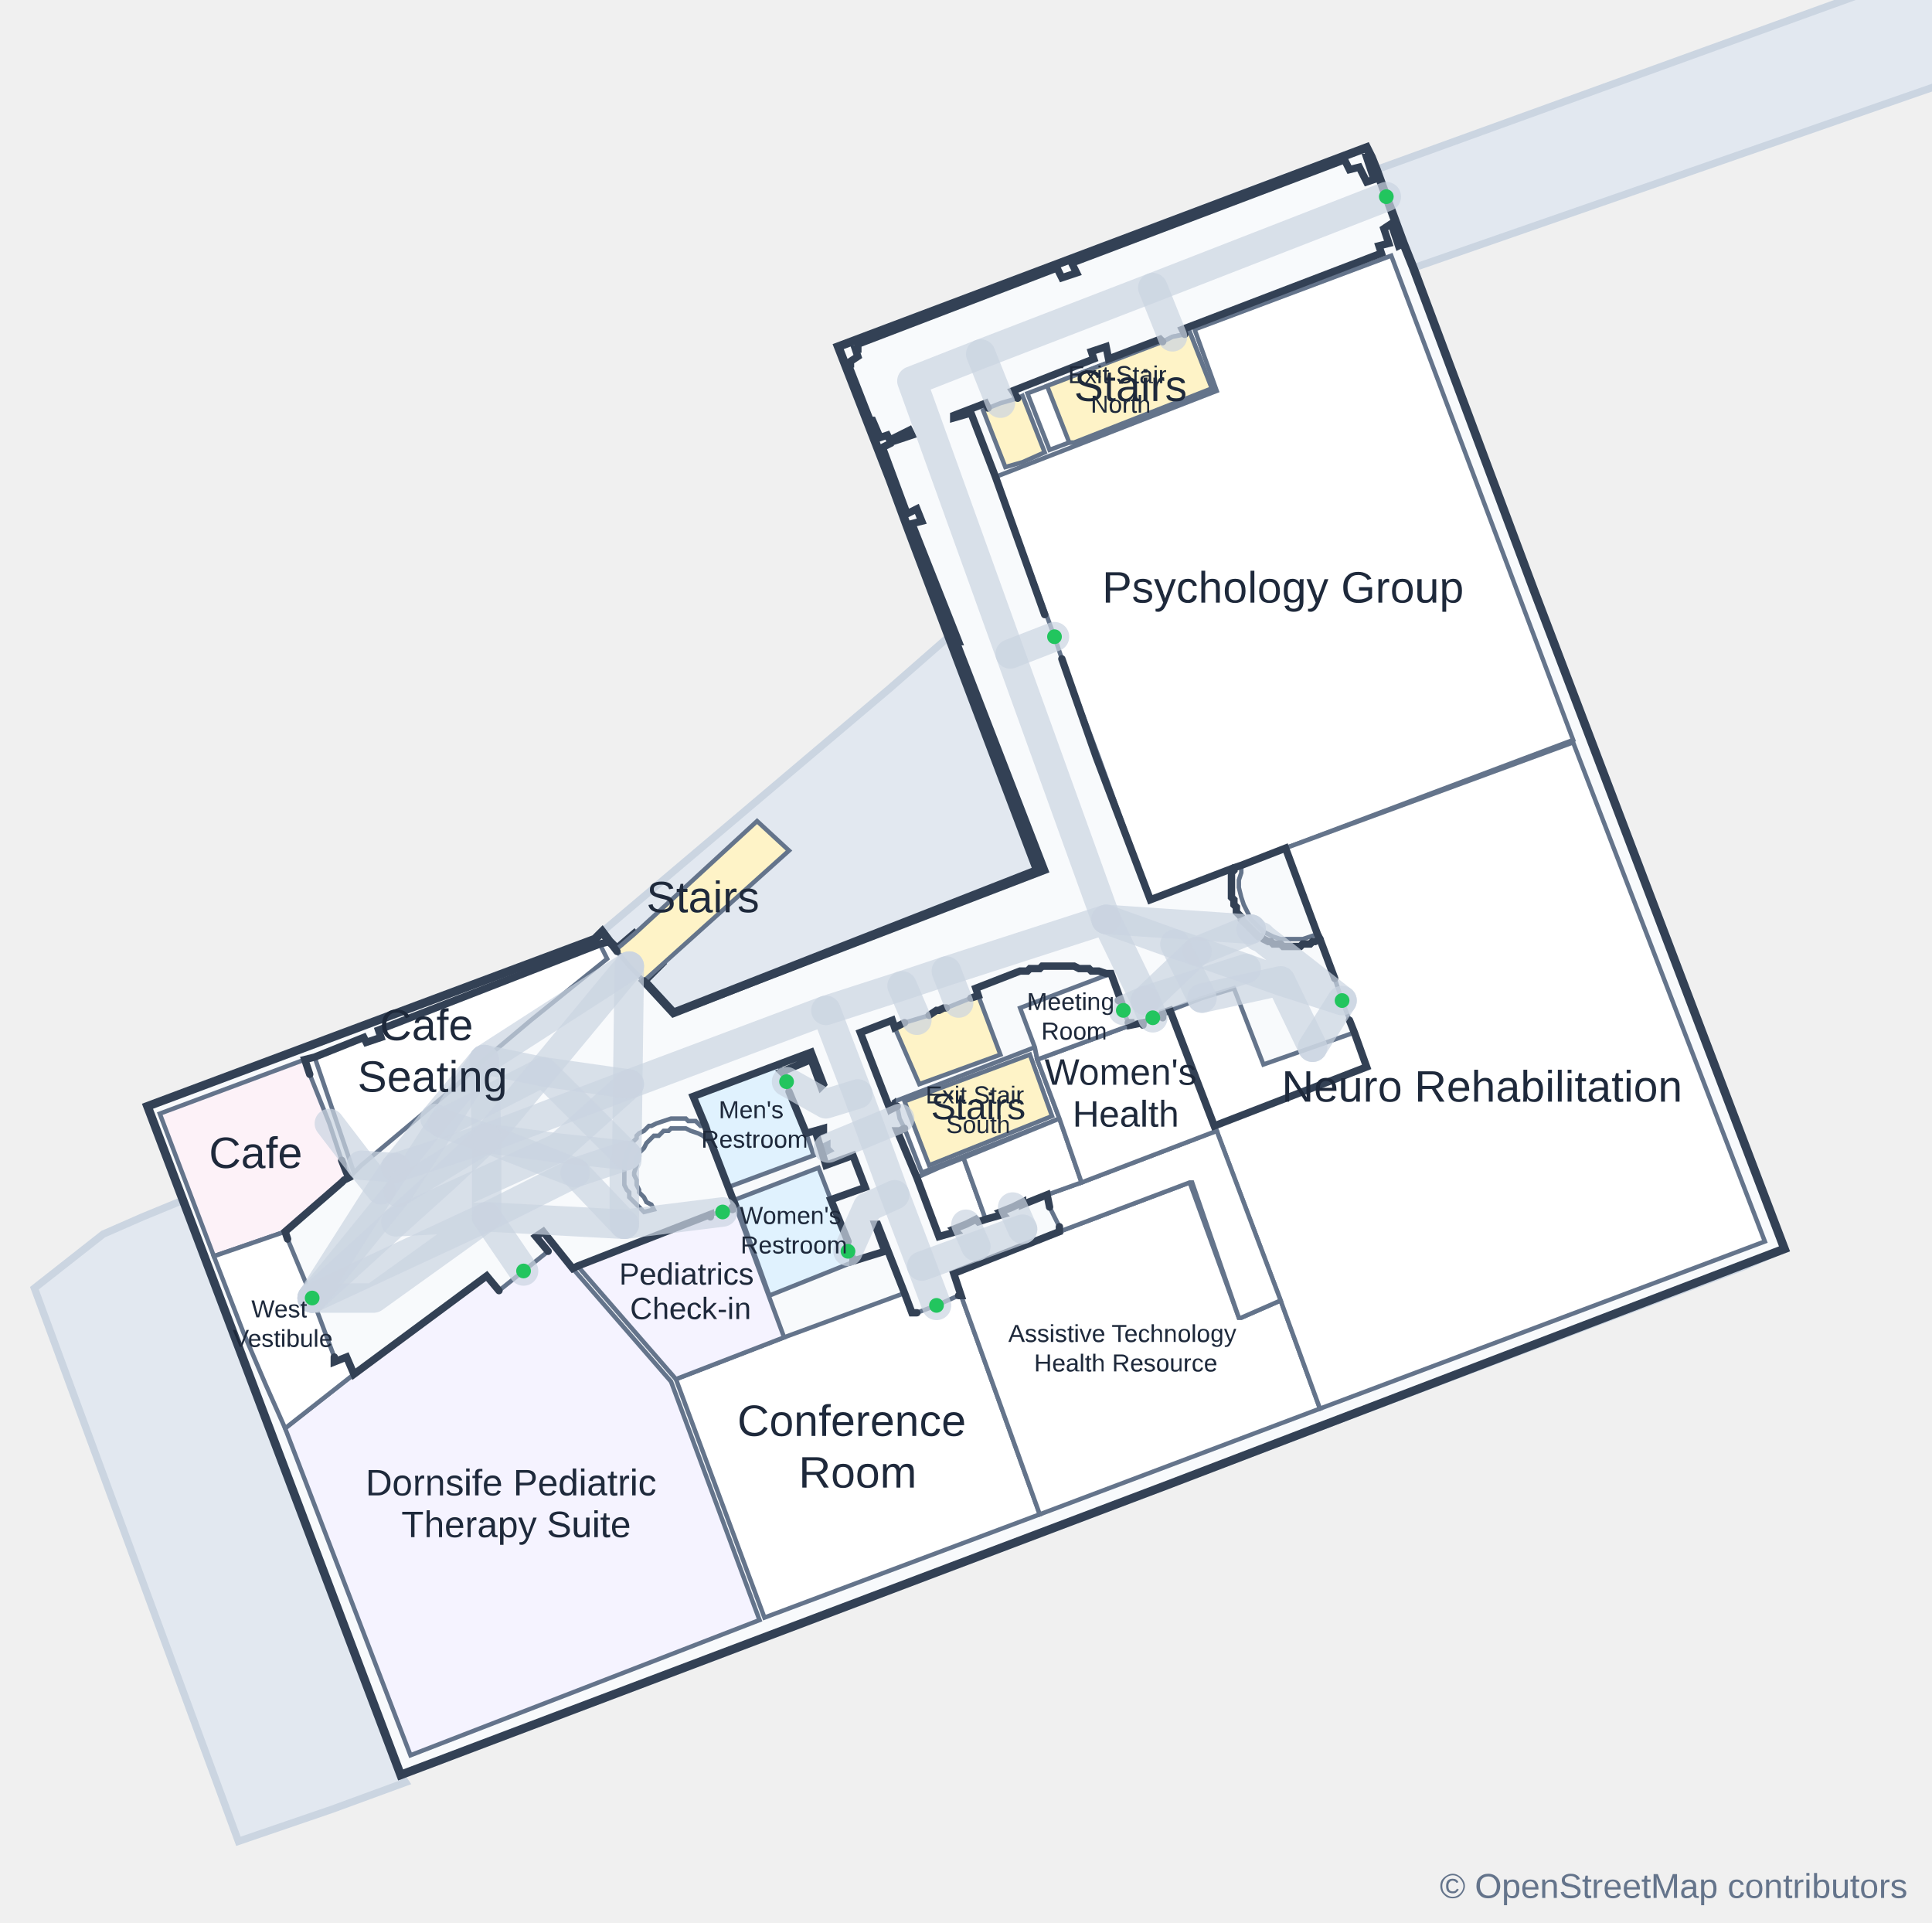
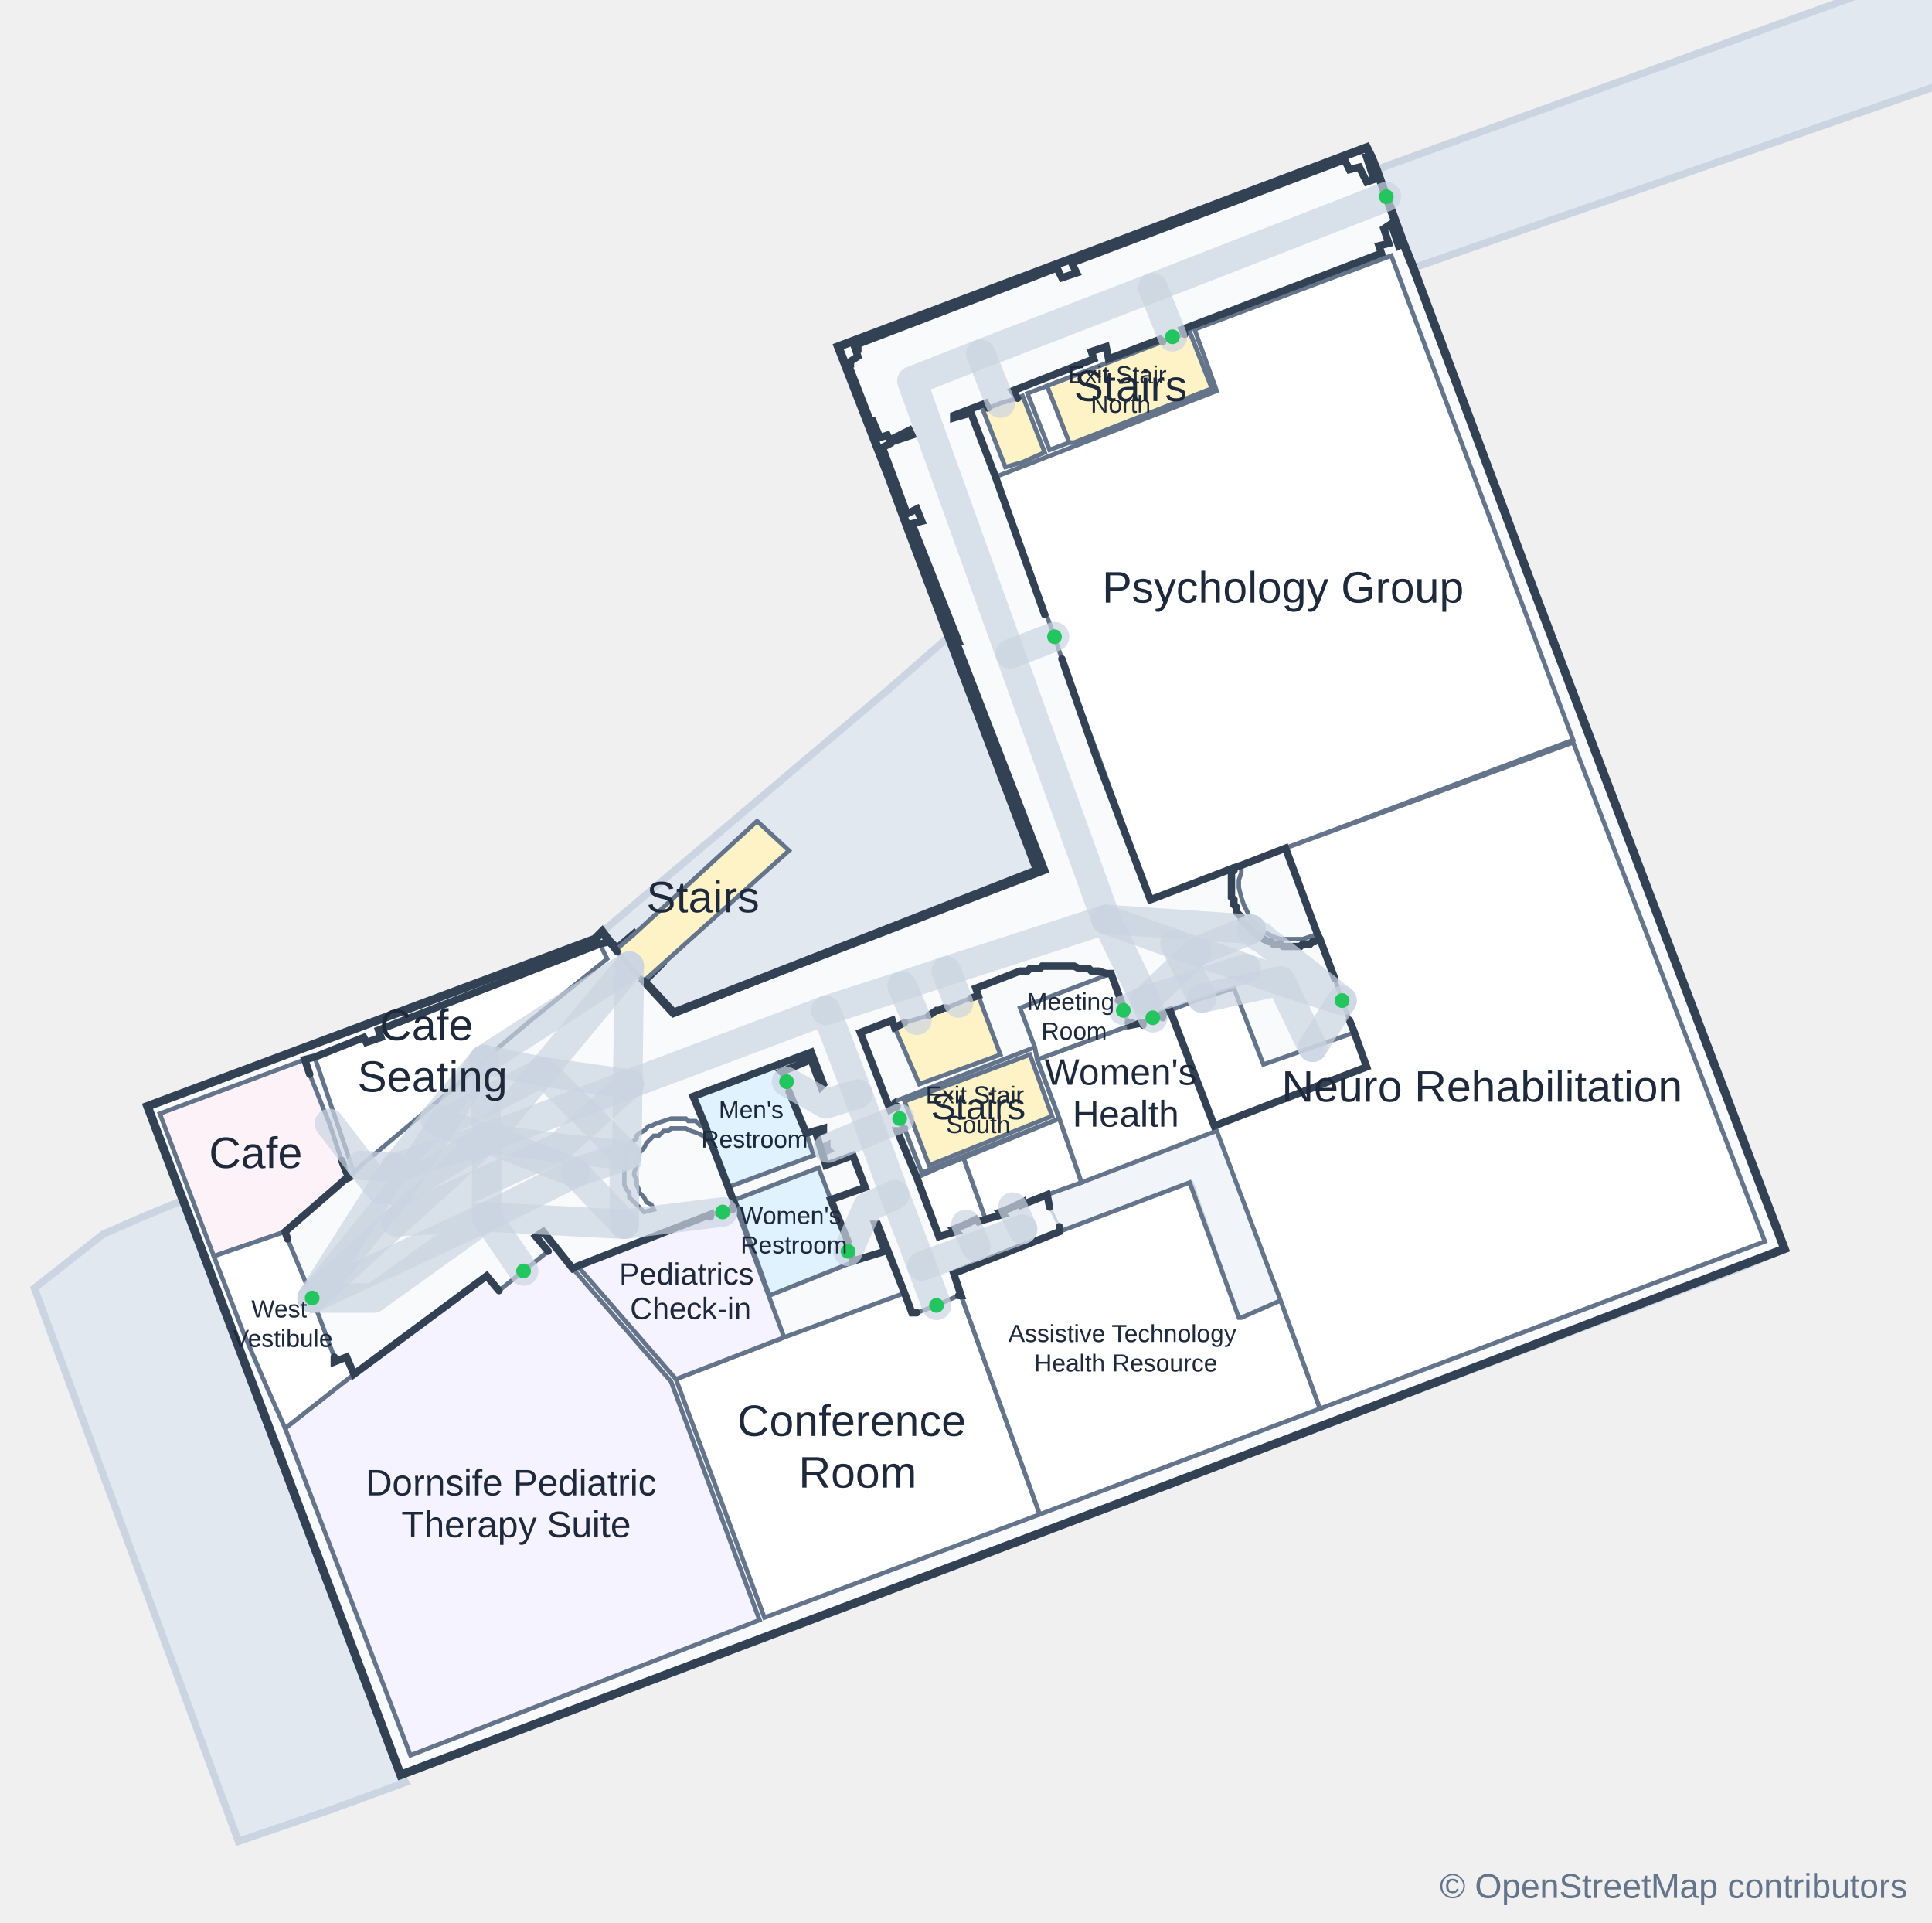
<svg xmlns="http://www.w3.org/2000/svg" viewBox="0 0 78.6 78.2" font-family="Arial, Helvetica, sans-serif">
  <path d="M56 6.9L79.2 -1.5L80.8 2.8L57.5 10.9L56 6.9Z" fill="#e2e8f0" stroke="#cbd5e1" stroke-width="0.3" fill-rule="evenodd" />
  <path d="M7.5 48.8L5.8 49.5L4.2 50.2L1.4 52.4L9.7 74.9L13.5 73.6L16.5 72.5L16.3 72.2L7.5 48.8Z" fill="#e2e8f0" stroke="#cbd5e1" stroke-width="0.3" fill-rule="evenodd" />
  <path d="M6 45L11.9 42.8L24.2 38.2L24.5 37.9L31 32.4L36.2 28L38.6 25.9L36.9 21.4L36.2 19.5L35.5 17.7L34.1 14.1L35.1 13.8L35.8 13.5L36.8 13.1L43.9 10.4L44.6 10.2L47.9 8.9L50.2 8L55.6 6L55.8 6.4L56 6.9L56.4 8L56.9 9.4L57.1 9.9L57.5 10.9L62.4 24L65.7 32.6L72.6 50.8L72.6 50.8L71 51.5L47.5 60.4L45.2 61.2L35.7 64.8L22.5 69.8L16.3 72.2L6 45Z" fill="#e2e8f0" stroke="#cbd5e1" stroke-width="0.3" fill-rule="evenodd" />
  <path d="M6 45L16.3 72.2L47.5 60.4L72.6 50.8L62.4 24L57.5 10.9L57.1 9.9L56.4 8L56 6.9L55.8 6.4L55.6 6L34.1 14.1L36.2 19.5L36.9 21.4L38.6 25.9L42.2 35.4L27.4 41.2L26.2 39.9L26.2 39.9L26.9 39.2L25.8 38L25.1 38.6L24.8 38.3L24.5 37.9L24.2 38.2L6 45Z" fill="#f8fafc" stroke="#334155" stroke-width="0.35" fill-rule="evenodd" />
  <path d="M25.4 47.3L25.4 47.3L25.4 47.4L25.4 47.5L25.4 47.6L25.4 47.7L25.4 47.8L25.4 47.9L25.4 48.1L25.4 48.2L25.4 48.2L25.5 48.4L25.6 48.5L25.6 48.7L25.7 48.8L25.8 48.9L25.9 49L26 49.1L26.2 49.3L26.6 49.2L26.5 49L26.3 48.9L26.2 48.7L26 48.5L26 48.4L25.9 48.2L25.9 48.1L25.9 48L25.8 47.8L25.8 47.7L25.9 47.4L25.9 47.3L25.9 47.1L26 46.9L26.2 46.7L26.3 46.5L26.5 46.3L26.6 46.2L26.8 46.2L26.9 46.1L27 46L27.2 46L27.3 45.9L27.5 45.9L27.6 45.9L27.9 45.9L28.1 46L28.4 46.1L28.6 46.2L28.7 46.3L28.8 46.4L28.9 46.4L28.7 45.8L28.5 45.8L28.4 45.7L28.3 45.6L28.1 45.6L28 45.6L27.9 45.5L27.7 45.5L27.6 45.5L27.4 45.5L27.3 45.5L27 45.6L26.7 45.7L26.5 45.8L26.4 45.8L26.3 45.9L26.2 46L26 46.1L25.9 46.2L25.9 46.3L25.7 46.5L25.6 46.7L25.5 46.9L25.5 47L25.5 47L25.5 47.1L25.4 47.3Z" fill="#f8fafc" stroke="#cbd5e1" stroke-width="0.12" fill-rule="evenodd" />
+   <path d="M43.1 50.1L48.4 48.1L48.5 48.1L50.4 53.6L50.5 53.6L52.1 52.9L49.5 46L44 48.1L42.6 48.6L42.6 48.6L42.6 48.6L42.7 49.1L42.9 49.5L43.1 49.9L43.1 50.1L43.1 50.1Z" fill="#f1f5f9" stroke="#cbd5e1" stroke-width="0.12" fill-rule="evenodd" />
  <path d="M15.4 41.9L15.4 41.9L15.5 42.2L14.9 42.4L14.8 42.2L12.8 43L14.4 47.7L14.7 47.4L18.4 44.3L19.4 43.4L19.7 43.1L19.7 43.1L21.6 41.5L24.7 39L24.4 38.4L15.4 41.9L15.4 41.9Z" fill="#f8fafc" stroke="#cbd5e1" stroke-width="0.12" fill-rule="evenodd" />
  <path d="M33.6 46.9L33.8 46.8L33.7 46.7L33.7 46.5L33.5 46.6L33.6 46.9Z" fill="#f8fafc" stroke="#cbd5e1" stroke-width="0.12" fill-rule="evenodd" />
  <path d="M50.2 35.3L50.2 35.4L50.1 35.5L50.1 35.6L50.1 35.7L50.1 35.8L50.1 35.9L50.1 36.1L50.1 36.2L50.1 36.3L50.1 36.5L50.2 36.7L50.2 36.8L50.3 36.9L50.3 37L50.3 37L50.4 37.2L50.4 37.2L50.5 37.3L50.5 37.4L50.5 37.4L50.6 37.5L50.7 37.6L50.8 37.7L50.9 37.8L50.9 37.8L51 37.9L51 37.9L51.1 38L51.2 38.1L51.3 38.1L51.3 38.1L51.4 38.2L51.6 38.3L51.6 38.3L51.7 38.3L51.8 38.4L51.9 38.4L52 38.4L52.1 38.4L52.2 38.5L52.3 38.5L52.4 38.5L52.6 38.5L52.7 38.5L52.9 38.5L53 38.4L53.1 38.4L53.3 38.4L53.4 38.3L53.5 38.3L53.7 38.2L53.6 38L53.3 38.1L53 38.2L52.7 38.2L52.3 38.2L52.1 38.2L51.8 38.1L51.6 38L51.4 37.9L51.2 37.7L51.1 37.6L50.9 37.4L50.8 37.2L50.6 36.8L50.5 36.5L50.4 36.1L50.4 35.8L50.5 35.5L50.5 35.2L50.2 35.3Z" fill="#f8fafc" stroke="#cbd5e1" stroke-width="0.12" fill-rule="evenodd" />
  <path d="M47.6 41.1L49.4 45.8L49.4 45.8L55.6 43.4L55.6 43.4L55.1 42L53.4 42.6L51.4 43.3L50.2 40.2L48.9 40.6L47.6 41.1Z" fill="#f8fafc" stroke="#cbd5e1" stroke-width="0.12" fill-rule="evenodd" />
  <path d="M36.4 41.8L36.4 41.8L37.4 44.1L40.7 42.9L39.8 40.5L39.8 40.5L39.5 40.6L39.5 40.6L39 40.8L38.5 41L38.4 41L38.2 41.1L38.1 41.1L37.8 41.3L36.8 41.6L36.4 41.8Z" fill="#fef3c7" stroke="#64748b" stroke-width="0.18" fill-rule="evenodd" />
  <path d="M25.4 47.3L25.4 47.3L25.4 47.4L25.4 47.5L25.4 47.6L25.4 47.7L25.4 47.8L25.4 47.9L25.4 48.1L25.4 48.2L25.4 48.2L25.5 48.4L25.6 48.5L25.6 48.7L25.7 48.8L25.8 48.9L25.9 49L26 49.1L26.2 49.3L26.6 49.2L26.5 49L26.3 48.9L26.2 48.7L26 48.5L26 48.4L25.9 48.2L25.9 48.1L25.9 48L25.8 47.8L25.8 47.7L25.9 47.4L25.9 47.3L25.9 47.1L26 46.9L26.2 46.7L26.3 46.5L26.5 46.3L26.6 46.2L26.8 46.2L26.9 46.1L27 46L27.2 46L27.3 45.9L27.5 45.9L27.6 45.9L27.9 45.9L28.1 46L28.4 46.1L28.6 46.2L28.7 46.3L28.8 46.4L28.9 46.4L28.7 45.8L28.5 45.8L28.4 45.7L28.3 45.6L28.1 45.6L28 45.6L27.9 45.5L27.7 45.5L27.6 45.5L27.4 45.5L27.3 45.5L27 45.6L26.7 45.7L26.5 45.8L26.4 45.8L26.3 45.9L26.2 46L26 46.1L25.9 46.2L25.9 46.3L25.7 46.5L25.6 46.7L25.5 46.9L25.5 47L25.5 47L25.5 47.1L25.4 47.3Z" fill="#ffffff" stroke="#64748b" stroke-width="0.18" fill-rule="evenodd" />
  <path d="M25.1 38.7L25.1 38.6L25.8 38L30.8 33.4L32.1 34.6L26.2 39.9L25.6 39.3L25.1 38.7Z" fill="#fef3c7" stroke="#64748b" stroke-width="0.18" fill-rule="evenodd" />
  <path d="M40 16.7L40.9 19L41.6 18.8L42.5 18.4L41.6 16.1L41.4 16.2L40.7 16.4L40.2 16.6L40 16.7Z" fill="#fef3c7" stroke="#64748b" stroke-width="0.18" fill-rule="evenodd" />
  <path d="M41.8 16L42.7 18.3L43.5 18L43.7 18L49.3 15.8L48.4 13.5L48.4 13.5L48.2 13.6L47.7 13.7L47.3 13.9L42.6 15.7L41.8 16Z" fill="#ffffff" stroke="#64748b" stroke-width="0.18" fill-rule="evenodd" />
  <path d="M48.4 13.5L48.4 13.5L48.2 13.6L47.7 13.7L47.3 13.9L42.6 15.7L43.5 18L43.7 18L49.3 15.8L48.4 13.5Z" fill="#fef3c7" stroke="#64748b" stroke-width="0.18" fill-rule="evenodd" />
  <path d="M40.5 19.4L42.9 25.9L43.2 26.8L44.7 30.8L46.8 36.6L46.8 36.6L50.2 35.3L50.5 35.2L52.3 34.5L52.3 34.5L64 30.1L56.6 10.4L48.6 13.4L49.5 15.9L40.5 19.4Z" fill="#ffffff" stroke="#64748b" stroke-width="0.18" fill-rule="evenodd" />
  <path d="M11.6 58.1L11.6 58.1L16.7 71.4L30.9 65.9L27.3 56.2L23.3 51.6L23.3 51.6L22.1 50.1L22.1 50.1L21.8 50.3L22.3 50.9L21.3 51.7L20.3 52.5L19.8 51.9L14.4 55.9L11.6 58.1Z" fill="#f5f3ff" stroke="#64748b" stroke-width="0.18" fill-rule="evenodd" />
  <path d="M31.1 65.8L42.3 61.6L42.3 61.6L39.1 52.7L39 52.7L38.1 53.1L37.3 53.4L37.1 53.4L36.8 52.6L31.9 54.4L27.5 56.1L31.1 65.8Z" fill="#ffffff" stroke="#64748b" stroke-width="0.18" fill-rule="evenodd" />
  <path d="M36.4 44.8L36.5 45L36.6 45.5L36.8 45.9L37.5 47.7L43.1 45.5L42.2 43.1L42.1 42.6L36.4 44.8Z" fill="#ffffff" stroke="#64748b" stroke-width="0.18" fill-rule="evenodd" />
  <path d="M41.9 42.9L36.8 44.8L37.8 47.4L42.8 45.4L41.9 42.9Z" fill="#fef3c7" stroke="#64748b" stroke-width="0.18" fill-rule="evenodd" />
  <path d="M42.3 61.6L53.7 57.3L53.7 57.3L52.1 52.9L50.5 53.6L50.4 53.6L48.4 48.1L43.1 50.1L38.8 51.8L39.1 52.7L42.3 61.6Z" fill="#ffffff" stroke="#64748b" stroke-width="0.18" fill-rule="evenodd" />
  <path d="M23.5 51.5L27.5 56.1L31.9 54.4L29.9 49L29.8 49.1L29.4 49.3L28.9 49.4L23.5 51.5Z" fill="#f5f3ff" stroke="#64748b" stroke-width="0.18" fill-rule="evenodd" />
  <path d="M53.7 57.3L71.8 50.5L64 30.2L52.3 34.5L52.3 34.5L53.6 38L53.7 38.2L54.3 39.8L54.6 40.7L54.9 41.5L55.1 42L55.6 43.4L49.4 45.8L49.5 46L52.1 52.9L53.7 57.3Z" fill="#ffffff" stroke="#64748b" stroke-width="0.18" fill-rule="evenodd" />
-   <path d="M43.1 50.1L48.4 48.1L48.5 48.1L50.4 53.6L50.5 53.6L52.1 52.9L49.5 46L44 48.1L42.6 48.6L42.6 48.6L42.6 48.6L42.7 49.1L42.9 49.5L43.1 49.9L43.1 50.1L43.1 50.1Z" fill="#ffffff" stroke="#64748b" stroke-width="0.18" fill-rule="evenodd" />
  <path d="M28.2 44.6L29.6 48.3L33.1 47L32.8 46.1L31.8 43.6L31.7 43.3L28.2 44.6Z" fill="#e0f2fe" stroke="#64748b" stroke-width="0.18" fill-rule="evenodd" />
  <path d="M29.9 48.8L31.3 52.7L34.8 51.3L33.8 48.8L33.3 47.5L29.9 48.8Z" fill="#e0f2fe" stroke="#64748b" stroke-width="0.18" fill-rule="evenodd" />
  <path d="M15.4 41.9L15.4 41.9L15.5 42.2L14.9 42.4L14.8 42.2L12.8 43L14.4 47.7L14.7 47.4L18.4 44.3L19.4 43.4L19.7 43.1L19.7 43.1L21.6 41.5L24.7 39L24.4 38.4L15.4 41.9L15.4 41.9Z" fill="#ffffff" stroke="#64748b" stroke-width="0.18" fill-rule="evenodd" />
  <path d="M37.3 47.9L38.2 50.3L38.9 50.1L38.8 50L39.3 49.8L39.7 49.6L39.8 49.7L40.1 49.6L39.2 47.1L39.2 47.1L39.2 47.1L38.2 47.5L37.3 47.9Z" fill="#ffffff" stroke="#64748b" stroke-width="0.18" fill-rule="evenodd" />
  <path d="M40.1 49.6L40.8 49.4L40.7 49.3L41.2 49.1L41.6 48.9L41.6 49L42.6 48.6L42.6 48.6L44 48.1L43.1 45.5L39.2 47.1L39.2 47.1L40.1 49.6Z" fill="#ffffff" stroke="#64748b" stroke-width="0.18" fill-rule="evenodd" />
  <path d="M6.5 45.3L8.7 51.1L11.6 50.1L11.6 50.1L13.9 48.1L14 48L14.2 47.9L14.1 47.7L13.9 47.2L13.4 45.7L12.6 43.7L12.4 43.1L6.5 45.3Z" fill="#fdf2f8" stroke="#64748b" stroke-width="0.18" fill-rule="evenodd" />
  <path d="M44 48.1L49.5 46L49.4 45.8L49.4 45.8L49.4 45.8L47.6 41.1L47.3 41.2L46.9 41.4L46.5 41.6L46 41.7L42.2 43.1L43.1 45.5L44 48.1Z" fill="#ffffff" stroke="#64748b" stroke-width="0.18" fill-rule="evenodd" />
  <path d="M11.7 50.4L11.6 50.1L11.6 50.1L8.7 51.1L9.9 54.2L10.8 56.3L11.6 58.1L11.6 58.1L14.4 55.9L14.1 55.2L13.6 55.4L13.6 55.2L12.7 52.8L12.7 52.8L11.7 50.4L11.7 50.4Z" fill="#ffffff" stroke="#64748b" stroke-width="0.18" fill-rule="evenodd" />
  <path d="M42.2 43.1L46 41.7L46 41.6L45.9 41.6L45.7 41.1L45.7 41.1L45.5 40.7L45.6 40.7L45.2 39.6L41.5 41L42.1 42.6L42.2 43.1Z" fill="#ffffff" stroke="#64748b" stroke-width="0.18" fill-rule="evenodd" />
  <path d="M33.6 46.9L33.8 46.8L33.7 46.7L33.7 46.5L33.5 46.6L33.6 46.9Z" fill="#ffffff" stroke="#64748b" stroke-width="0.18" fill-rule="evenodd" />
  <path d="M50.2 35.3L50.2 35.4L50.1 35.5L50.1 35.6L50.1 35.7L50.1 35.8L50.1 35.9L50.1 36.1L50.1 36.2L50.1 36.3L50.1 36.5L50.2 36.7L50.2 36.8L50.3 36.9L50.3 37L50.3 37L50.4 37.2L50.4 37.2L50.5 37.3L50.5 37.4L50.5 37.4L50.6 37.5L50.7 37.6L50.8 37.7L50.9 37.8L50.9 37.8L51 37.9L51 37.9L51.1 38L51.2 38.1L51.3 38.1L51.3 38.1L51.4 38.2L51.6 38.3L51.6 38.3L51.7 38.3L51.8 38.4L51.9 38.4L52 38.4L52.1 38.4L52.2 38.5L52.3 38.5L52.4 38.5L52.6 38.5L52.7 38.5L52.9 38.5L53 38.4L53.1 38.4L53.3 38.4L53.4 38.3L53.5 38.3L53.7 38.2L53.6 38L53.3 38.1L53 38.2L52.7 38.2L52.3 38.2L52.1 38.2L51.8 38.1L51.6 38L51.4 37.9L51.2 37.7L51.1 37.6L50.9 37.4L50.8 37.2L50.6 36.8L50.5 36.5L50.4 36.1L50.4 35.8L50.5 35.5L50.5 35.2L50.2 35.3Z" fill="#ffffff" stroke="#64748b" stroke-width="0.18" fill-rule="evenodd" />
  <path d="M47.6 41.1L49.4 45.8L49.4 45.8L55.6 43.4L55.6 43.4L55.1 42L53.4 42.6L51.4 43.3L50.2 40.2L48.9 40.6L47.6 41.1Z" fill="#ffffff" stroke="#64748b" stroke-width="0.18" fill-rule="evenodd" />
  <polyline points="13.6,55.2 13.6,55.4 14.1,55.2 14.4,55.9 14.4,55.9 19.8,51.9 19.8,51.9 19.8,51.9 20.3,52.5" fill="none" stroke="#334155" stroke-width="0.3" stroke-linecap="round" />
  <polyline points="22.3,50.9 21.8,50.3 21.8,50.3 21.8,50.3 22.1,50.1 23.3,51.6 23.3,51.6 23.5,51.5 28.9,49.4 28.9,49.5" fill="none" stroke="#334155" stroke-width="0.3" stroke-linecap="round" />
  <polyline points="29.8,49.2 29.8,49.1 29.9,49 28.9,46.4 28.7,45.8 28.2,44.6 33,42.8 33.5,44.1 33.4,44.2 33,43.1 31.8,43.6 31.9,43.7" fill="none" stroke="#334155" stroke-width="0.3" stroke-linecap="round" />
  <polyline points="32.1,44.4 32.8,46.1 33.5,45.9 33.5,46 33.2,46.1 33.6,47.4 34.7,47 35.2,48.3 33.8,48.8 34.5,50.5" fill="none" stroke="#334155" stroke-width="0.3" stroke-linecap="round" />
  <polyline points="34.7,51.2 34.7,51.3 36,50.9 35.6,49.8 35.7,49.8 36.8,52.6 37.1,53.4 37.1,53.4 37.1,53.4 37.3,53.4" fill="none" stroke="#334155" stroke-width="0.3" stroke-linecap="round" />
  <polyline points="39,52.7 39.1,52.7 38.8,51.8 43.1,50.1 43.1,49.9" fill="none" stroke="#334155" stroke-width="0.3" stroke-linecap="round" />
  <polyline points="42.7,49.1 42.6,48.6 42.6,48.6 41.6,49 41.6,48.9 41.2,49.1 40.7,49.3 40.8,49.4 40.1,49.6 39.8,49.7 39.7,49.6 39.3,49.8 38.8,50 38.9,50.1 38.2,50.3 38.2,50.3 37.3,47.9 36.5,46 36.6,46 36.6,46 36.8,45.9" fill="none" stroke="#334155" stroke-width="0.3" stroke-linecap="round" />
  <polyline points="36.5,45 36.3,45.1 36.3,45 36.2,45.1 35,42 36.3,41.5 36.4,41.8 36.4,41.8 36.8,41.6" fill="none" stroke="#334155" stroke-width="0.3" stroke-linecap="round" />
  <polyline points="37.8,41.3 38.1,41.1 38.2,41.1 38.4,41 38.5,41" fill="none" stroke="#334155" stroke-width="0.3" stroke-linecap="round" />
  <polyline points="39.5,40.6 39.8,40.5 39.7,40.2 41.5,39.5 41.7,39.5 41.8,39.5 41.9,39.4 42,39.4 42.1,39.4 42.3,39.4 42.4,39.3 42.6,39.3 42.8,39.3 42.9,39.3 43.1,39.3 43.3,39.3 43.5,39.3 43.7,39.3 43.9,39.4 44.1,39.4 44.3,39.4 44.4,39.5 44.6,39.5 44.7,39.5 45,39.6 45.1,39.6 45.2,39.6 45.6,40.7 45.5,40.7" fill="none" stroke="#334155" stroke-width="0.3" stroke-linecap="round" />
  <polyline points="11.7,50.4 11.7,50.4 11.6,50.1 11.6,50.1 11.6,50.1 13.9,48.1 14,48 14.2,47.9 14.1,47.7 13.9,47.2" fill="none" stroke="#334155" stroke-width="0.3" stroke-linecap="round" />
  <polyline points="26.2,39.9 27.4,41.2 27.4,41.2 42.5,35.4 38.9,26.1 39,26.1 37.1,21.3 37.5,21.2 37.3,20.7 36.9,20.9 35.9,18.2 36.3,18 36.2,18 37.1,17.7 37,17.5 36.2,17.9 36.1,17.7 35.8,17.8 35.5,17.1 35.4,17.1 34.5,14.8 34.6,14.8 34.6,14.7 34.9,14.5 34.8,14.2 34.9,14.2 34.9,14 43,10.9 43.2,11.3 43.8,11.1 43.6,10.7 54.7,6.5 54.9,6.9 55.3,6.8 55.6,7.4 55.9,7.3 55.6,6.4 55.8,6.4" fill="none" stroke="#334155" stroke-width="0.3" stroke-linecap="round" />
  <polyline points="45.9,41.6 46,41.6 46,41.7 46.5,41.6 46.5,41.7" fill="none" stroke="#334155" stroke-width="0.3" stroke-linecap="round" />
  <polyline points="47.3,41.4 47.3,41.2 47.6,41.1 49.4,45.8 49.4,45.8 55.6,43.4 55.6,43.4 55.1,42 54.9,41.5" fill="none" stroke="#334155" stroke-width="0.3" stroke-linecap="round" />
  <polyline points="54.3,39.8 53.7,38.2 53.6,38 52.3,34.5 52.3,34.5 50.5,35.2 50.2,35.3 46.8,36.6 44.6,30.8 43.2,26.8" fill="none" stroke="#334155" stroke-width="0.3" stroke-linecap="round" />
  <polyline points="50.2,35.3 50.2,35.4 50.1,35.5 50.1,35.6 50.1,35.7 50.1,35.8 50.1,35.9 50.1,36.1 50.1,36.2 50.1,36.3 50.1,36.5 50.2,36.6 50.2,36.7 50.2,36.8 50.3,36.9 50.3,37 50.3,37 50.3,37.1 50.4,37.2 50.4,37.2 50.5,37.3 50.5,37.4 50.6,37.5 50.7,37.6 50.8,37.7 50.9,37.8 50.9,37.8 51,37.9 51,37.9 51.1,38 51.2,38.1 51.3,38.1 51.3,38.1 51.4,38.2 51.6,38.3 51.6,38.3 51.7,38.3 51.8,38.4 52,38.4 52.1,38.4 52.2,38.5 52.3,38.5 52.4,38.5 52.6,38.5 52.7,38.5 52.9,38.5 53,38.4 53.1,38.4 53.3,38.4 53.4,38.3 53.5,38.3 53.7,38.2" fill="none" stroke="#334155" stroke-width="0.3" stroke-linecap="round" />
  <polyline points="42.5,25 40.5,19.4 39.5,16.8 38.8,17 38.8,16.9 40.1,16.4 40.2,16.6" fill="none" stroke="#334155" stroke-width="0.3" stroke-linecap="round" />
  <polyline points="41.4,16.2 41.2,15.9 44.5,14.6 44.4,14.3 45,14.1 45.1,14.6 47.2,13.8 47.3,13.9" fill="none" stroke="#334155" stroke-width="0.3" stroke-linecap="round" />
  <polyline points="48.2,13.6 48.1,13.4 56.2,10.3 56.1,10 56.5,9.9 56.3,9.3 56.6,9.1 56.9,10 57.1,9.9" fill="none" stroke="#334155" stroke-width="0.3" stroke-linecap="round" />
  <polyline points="12.6,43.7 12.4,43.1 12.8,43 14.8,42.2 14.9,42.4 15.5,42.2 15.4,41.9 15.4,41.9 15.4,41.9 24.4,38.4 24.8,38.3 25.1,38.7" fill="none" stroke="#334155" stroke-width="0.3" stroke-linecap="round" />
  <polyline points="12.7,52.8 12.7,52.8 19.8,49.5 23.4,47.7 23.4,47.7 25.5,47 25.5,47" fill="none" stroke="#cbd5e1" stroke-width="1.2" stroke-opacity="0.7" stroke-linecap="round" stroke-linejoin="round" />
  <polyline points="21.3,51.7 19.8,49.5" fill="none" stroke="#cbd5e1" stroke-width="1.2" stroke-opacity="0.7" stroke-linecap="round" stroke-linejoin="round" />
  <polyline points="15.5,48.4 14.7,47.4 13.4,45.7" fill="none" stroke="#cbd5e1" stroke-width="1.2" stroke-opacity="0.7" stroke-linecap="round" stroke-linejoin="round" />
  <polyline points="12.7,52.8 12.7,52.8 16.1,49.7 18.1,47.9 18.1,47.9 19.8,46.3" fill="none" stroke="#cbd5e1" stroke-width="1.2" stroke-opacity="0.7" stroke-linecap="round" stroke-linejoin="round" />
  <polyline points="19.8,46.3 19.8,46.3 25.6,44.1 33.6,41.1 34.9,44.5 36.4,48.6 37.5,51.5 38.1,53.1" fill="none" stroke="#cbd5e1" stroke-width="1.2" stroke-opacity="0.7" stroke-linecap="round" stroke-linejoin="round" />
  <polyline points="33.7,46.7 36.6,45.5" fill="none" stroke="#cbd5e1" stroke-width="1.2" stroke-opacity="0.7" stroke-linecap="round" stroke-linejoin="round" />
  <polyline points="34.9,44.5 33.6,44.9 32,44" fill="none" stroke="#cbd5e1" stroke-width="1.2" stroke-opacity="0.7" stroke-linecap="round" stroke-linejoin="round" />
  <polyline points="34.5,50.9 35.3,49.1 36.4,48.6" fill="none" stroke="#cbd5e1" stroke-width="1.2" stroke-opacity="0.7" stroke-linecap="round" stroke-linejoin="round" />
  <polyline points="37.5,51.5 39.7,50.7 41.6,50" fill="none" stroke="#cbd5e1" stroke-width="1.2" stroke-opacity="0.7" stroke-linecap="round" stroke-linejoin="round" />
  <polyline points="39.3,49.8 39.7,50.7" fill="none" stroke="#cbd5e1" stroke-width="1.2" stroke-opacity="0.7" stroke-linecap="round" stroke-linejoin="round" />
  <polyline points="41.2,49.1 41.6,50" fill="none" stroke="#cbd5e1" stroke-width="1.2" stroke-opacity="0.7" stroke-linecap="round" stroke-linejoin="round" />
  <polyline points="25.6,39.3 19.8,46.3 19.8,46.3" fill="none" stroke="#cbd5e1" stroke-width="1.2" stroke-opacity="0.7" stroke-linecap="round" stroke-linejoin="round" />
  <polyline points="25.6,39.3 25.5,47" fill="none" stroke="#cbd5e1" stroke-width="1.2" stroke-opacity="0.7" stroke-linecap="round" stroke-linejoin="round" />
  <polyline points="19.8,46.3 22.7,46.7 25.5,47" fill="none" stroke="#cbd5e1" stroke-width="1.2" stroke-opacity="0.7" stroke-linecap="round" stroke-linejoin="round" />
  <polyline points="23.4,47.7 25.4,49.8 29.4,49.3" fill="none" stroke="#cbd5e1" stroke-width="1.2" stroke-opacity="0.7" stroke-linecap="round" stroke-linejoin="round" />
  <polyline points="33.6,41.1 36.7,40.1 38.5,39.5 45,37.4 46.6,40.7 46.6,40.7 46.9,41.4" fill="none" stroke="#cbd5e1" stroke-width="1.2" stroke-opacity="0.7" stroke-linecap="round" stroke-linejoin="round" />
  <polyline points="45,37.4 47.8,38.4 48.7,38.7 50.9,37.8 50.9,37.8" fill="none" stroke="#cbd5e1" stroke-width="1.2" stroke-opacity="0.7" stroke-linecap="round" stroke-linejoin="round" />
  <polyline points="48.7,38.7 50.7,39.4 52.1,39.9 54.6,40.7 51.4,38.2 51.3,38.1 51.3,38.1 51.2,38.1 51.1,38 51,37.9 51,37.9 50.9,37.8" fill="none" stroke="#cbd5e1" stroke-width="1.2" stroke-opacity="0.7" stroke-linecap="round" stroke-linejoin="round" />
  <polyline points="45,37.4 41.1,26.6 37.1,15.5 39.9,14.4 46.9,11.7 56.4,8" fill="none" stroke="#cbd5e1" stroke-width="1.2" stroke-opacity="0.7" stroke-linecap="round" stroke-linejoin="round" />
  <polyline points="47.7,13.7 46.9,11.7" fill="none" stroke="#cbd5e1" stroke-width="1.2" stroke-opacity="0.7" stroke-linecap="round" stroke-linejoin="round" />
  <polyline points="40.7,16.4 39.9,14.4" fill="none" stroke="#cbd5e1" stroke-width="1.2" stroke-opacity="0.7" stroke-linecap="round" stroke-linejoin="round" />
  <polyline points="42.9,25.9 41.1,26.6" fill="none" stroke="#cbd5e1" stroke-width="1.2" stroke-opacity="0.7" stroke-linecap="round" stroke-linejoin="round" />
  <polyline points="37.3,41.5 36.7,40.1" fill="none" stroke="#cbd5e1" stroke-width="1.2" stroke-opacity="0.7" stroke-linecap="round" stroke-linejoin="round" />
  <polyline points="39,40.8 39,40.8 38.5,39.5" fill="none" stroke="#cbd5e1" stroke-width="1.2" stroke-opacity="0.7" stroke-linecap="round" stroke-linejoin="round" />
  <polyline points="12.7,52.8 15.5,48.4 16.1,47.5" fill="none" stroke="#cbd5e1" stroke-width="1.2" stroke-opacity="0.7" stroke-linecap="round" stroke-linejoin="round" />
  <polyline points="16.1,47.5 17.7,45.5 19.7,43.1 19.7,43.1" fill="none" stroke="#cbd5e1" stroke-width="1.2" stroke-opacity="0.7" stroke-linecap="round" stroke-linejoin="round" />
  <polyline points="19.7,43.1 25.6,39.3 25.6,39.3" fill="none" stroke="#cbd5e1" stroke-width="1.2" stroke-opacity="0.7" stroke-linecap="round" stroke-linejoin="round" />
  <polyline points="16.1,47.5 19.8,46.3 19.8,46.3" fill="none" stroke="#cbd5e1" stroke-width="1.2" stroke-opacity="0.7" stroke-linecap="round" stroke-linejoin="round" />
  <polyline points="25.5,47 25.5,47 25.5,47.1 25.5,47.2 25.4,47.3 25.4,47.3 25.4,47.4 25.4,47.5 25.4,47.6 25.4,47.7 25.4,47.8 25.4,47.9 25.4,48.7 25.4,49.8" fill="none" stroke="#cbd5e1" stroke-width="1.2" stroke-opacity="0.7" stroke-linecap="round" stroke-linejoin="round" />
  <polyline points="45,37.4 50.9,37.8" fill="none" stroke="#cbd5e1" stroke-width="1.2" stroke-opacity="0.7" stroke-linecap="round" stroke-linejoin="round" />
  <polyline points="19.7,43.1 19.7,43.1 19.8,46.3 19.8,46.3" fill="none" stroke="#cbd5e1" stroke-width="1.2" stroke-opacity="0.7" stroke-linecap="round" stroke-linejoin="round" />
  <polyline points="19.8,46.3 19.8,46.3 19.8,49.5" fill="none" stroke="#cbd5e1" stroke-width="1.2" stroke-opacity="0.7" stroke-linecap="round" stroke-linejoin="round" />
  <polyline points="19.8,46.3 23.4,47.7" fill="none" stroke="#cbd5e1" stroke-width="1.2" stroke-opacity="0.7" stroke-linecap="round" stroke-linejoin="round" />
  <polyline points="45.7,41.1 45.7,41.1 46.6,40.7" fill="none" stroke="#cbd5e1" stroke-width="1.2" stroke-opacity="0.7" stroke-linecap="round" stroke-linejoin="round" />
  <polyline points="46.6,40.7 48.7,38.7" fill="none" stroke="#cbd5e1" stroke-width="1.2" stroke-opacity="0.7" stroke-linecap="round" stroke-linejoin="round" />
  <polyline points="16.1,47.5 14.7,47.4" fill="none" stroke="#cbd5e1" stroke-width="1.2" stroke-opacity="0.7" stroke-linecap="round" stroke-linejoin="round" />
  <polyline points="17.7,45.5 18,45.7 19.8,46.3" fill="none" stroke="#cbd5e1" stroke-width="1.2" stroke-opacity="0.7" stroke-linecap="round" stroke-linejoin="round" />
  <polyline points="12.7,52.8 12.7,52.8 15.2,52.8 19.8,49.5 16.1,49.7 22.7,46.7 25.6,44.1" fill="none" stroke="#cbd5e1" stroke-width="1.2" stroke-opacity="0.7" stroke-linecap="round" stroke-linejoin="round" />
  <polyline points="12.7,52.8 12.7,52.8 16.2,48.5 19.8,46.3" fill="none" stroke="#cbd5e1" stroke-width="1.2" stroke-opacity="0.7" stroke-linecap="round" stroke-linejoin="round" />
  <polyline points="16.2,48.5 19.7,43.1 22.1,43.6 25.6,44.1" fill="none" stroke="#cbd5e1" stroke-width="1.2" stroke-opacity="0.7" stroke-linecap="round" stroke-linejoin="round" />
  <polyline points="18,45.7 22.1,43.6 25.5,47 25.5,47" fill="none" stroke="#cbd5e1" stroke-width="1.2" stroke-opacity="0.7" stroke-linecap="round" stroke-linejoin="round" />
  <polyline points="19.8,49.5 25.4,49.8" fill="none" stroke="#cbd5e1" stroke-width="1.2" stroke-opacity="0.7" stroke-linecap="round" stroke-linejoin="round" />
  <polyline points="53.4,42.6 52.1,39.9 48.9,40.6" fill="none" stroke="#cbd5e1" stroke-width="1.2" stroke-opacity="0.7" stroke-linecap="round" stroke-linejoin="round" />
  <polyline points="53.4,42.6 54.6,40.7" fill="none" stroke="#cbd5e1" stroke-width="1.2" stroke-opacity="0.7" stroke-linecap="round" stroke-linejoin="round" />
  <polyline points="46.6,40.7 50.7,39.4" fill="none" stroke="#cbd5e1" stroke-width="1.2" stroke-opacity="0.7" stroke-linecap="round" stroke-linejoin="round" />
  <polyline points="48.9,40.6 47.8,38.4" fill="none" stroke="#cbd5e1" stroke-width="1.2" stroke-opacity="0.7" stroke-linecap="round" stroke-linejoin="round" />
  <circle cx="54.6" cy="40.7" r="0.3" fill="#22c55e" />
  <circle cx="12.7" cy="52.8" r="0.3" fill="#22c55e" />
  <circle cx="56.4" cy="8" r="0.3" fill="#22c55e" />
  <circle cx="42.9" cy="25.9" r="0.3" fill="#22c55e" />
+   <circle cx="47.7" cy="13.7" r="0.3" fill="#22c55e" />
  <circle cx="21.3" cy="51.7" r="0.3" fill="#22c55e" />
  <circle cx="29.4" cy="49.3" r="0.3" fill="#22c55e" />
  <circle cx="32" cy="44" r="0.3" fill="#22c55e" />
  <circle cx="46.9" cy="41.4" r="0.3" fill="#22c55e" />
+   <circle cx="36.6" cy="45.5" r="0.3" fill="#22c55e" />
  <circle cx="38.1" cy="53.1" r="0.3" fill="#22c55e" />
  <circle cx="45.7" cy="41.1" r="0.3" fill="#22c55e" />
  <circle cx="34.5" cy="50.9" r="0.3" fill="#22c55e" />
  <text x="28.6" y="36.6" font-size="1.8" fill="#1e293b" text-anchor="middle" dominant-baseline="middle">
    <tspan x="28.6" dy="0">Stairs</tspan>
  </text>
  <text x="45.6" y="15.3" font-size="1" fill="#1e293b" text-anchor="middle" dominant-baseline="middle">
    <tspan x="45.6" dy="0">Exit Stair</tspan>
    <tspan x="45.6" dy="1.2">North</tspan>
  </text>
  <text x="46" y="15.8" font-size="1.8" fill="#1e293b" text-anchor="middle" dominant-baseline="middle">
    <tspan x="46" dy="0">Stairs</tspan>
  </text>
  <text x="52.2" y="24" font-size="1.8" fill="#1e293b" text-anchor="middle" dominant-baseline="middle">
    <tspan x="52.2" dy="0">Psychology Group</tspan>
  </text>
  <text x="21" y="60.4" font-size="1.5" fill="#1e293b" text-anchor="middle" dominant-baseline="middle">
    <tspan x="21" dy="0">Dornsife Pediatric</tspan>
    <tspan x="21" dy="1.7">Therapy Suite</tspan>
  </text>
  <text x="34.9" y="57.9" font-size="1.8" fill="#1e293b" text-anchor="middle" dominant-baseline="middle">
    <tspan x="34.9" dy="0">Conference</tspan>
    <tspan x="34.9" dy="2.1">Room</tspan>
  </text>
  <text x="39.8" y="44.6" font-size="1" fill="#1e293b" text-anchor="middle" dominant-baseline="middle">
    <tspan x="39.8" dy="0">Exit Stair</tspan>
    <tspan x="39.8" dy="1.2">South</tspan>
  </text>
  <text x="39.8" y="45.1" font-size="1.5" fill="#1e293b" text-anchor="middle" dominant-baseline="middle">
    <tspan x="39.8" dy="0">Stairs</tspan>
  </text>
  <text x="45.8" y="54.3" font-size="1" fill="#1e293b" text-anchor="middle" dominant-baseline="middle">
    <tspan x="45.8" dy="0">Assistive Technology</tspan>
    <tspan x="45.8" dy="1.2">Health Resource</tspan>
  </text>
  <text x="28.1" y="51.9" font-size="1.25" fill="#1e293b" text-anchor="middle" dominant-baseline="middle">
    <tspan x="28.1" dy="0">Pediatrics</tspan>
    <tspan x="28.1" dy="1.4">Check-in</tspan>
  </text>
  <text x="60.3" y="44.3" font-size="1.8" fill="#1e293b" text-anchor="middle" dominant-baseline="middle">
    <tspan x="60.3" dy="0">Neuro Rehabilitation</tspan>
  </text>
  <text x="30.7" y="45.2" font-size="1" fill="#1e293b" text-anchor="middle" dominant-baseline="middle">
    <tspan x="30.7" dy="0">Men's</tspan>
    <tspan x="30.7" dy="1.2">Restroom</tspan>
  </text>
  <text x="32.3" y="49.5" font-size="1" fill="#1e293b" text-anchor="middle" dominant-baseline="middle">
    <tspan x="32.3" dy="0">Women's</tspan>
    <tspan x="32.3" dy="1.2">Restroom</tspan>
  </text>
  <text x="17.6" y="41.8" font-size="1.8" fill="#1e293b" text-anchor="middle" dominant-baseline="middle">
    <tspan x="17.6" dy="0">Cafe</tspan>
    <tspan x="17.6" dy="2.1">Seating</tspan>
  </text>
  <text x="10.4" y="47" font-size="1.8" fill="#1e293b" text-anchor="middle" dominant-baseline="middle">
    <tspan x="10.4" dy="0">Cafe</tspan>
  </text>
  <text x="45.8" y="43.7" font-size="1.5" fill="#1e293b" text-anchor="middle" dominant-baseline="middle">
    <tspan x="45.8" dy="0">Women's</tspan>
    <tspan x="45.8" dy="1.7">Health</tspan>
  </text>
  <text x="11.5" y="53.3" font-size="1" fill="#1e293b" text-anchor="middle" dominant-baseline="middle">
    <tspan x="11.5" dy="0">West</tspan>
    <tspan x="11.5" dy="1.2">Vestibule</tspan>
  </text>
  <text x="43.7" y="40.8" font-size="1" fill="#1e293b" text-anchor="middle" dominant-baseline="middle">
    <tspan x="43.7" dy="0">Meeting</tspan>
    <tspan x="43.7" dy="1.2">Room</tspan>
  </text>
  <text x="77.6" y="77.2" font-size="1.4" fill="#64748b" text-anchor="end">© OpenStreetMap contributors</text>
</svg>
